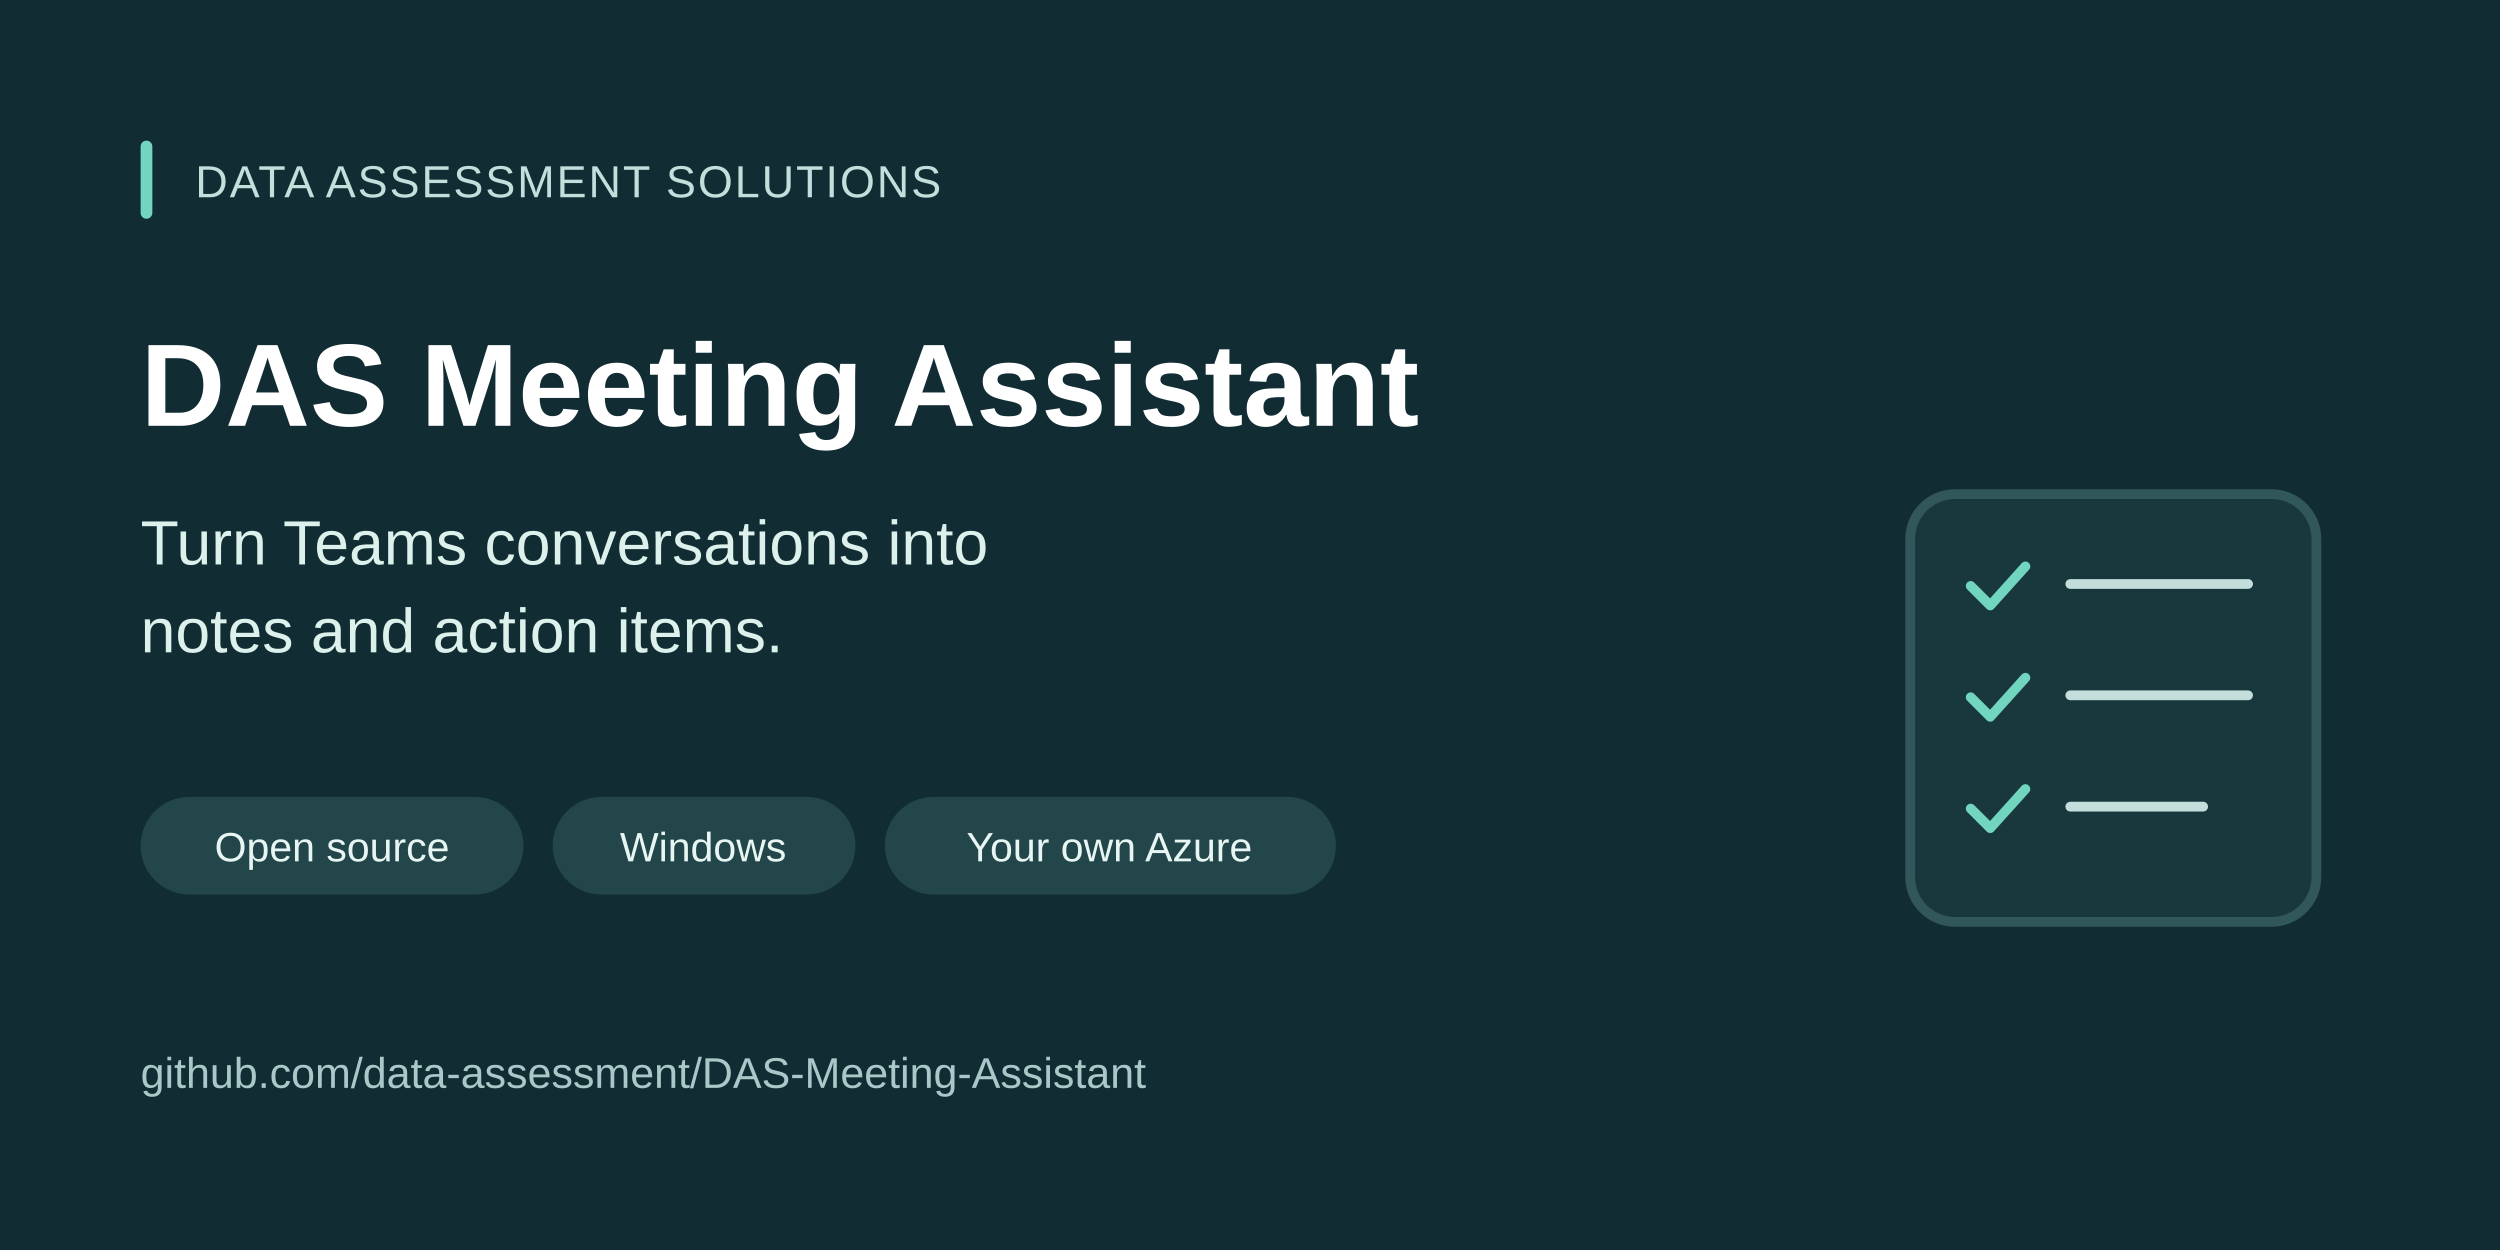
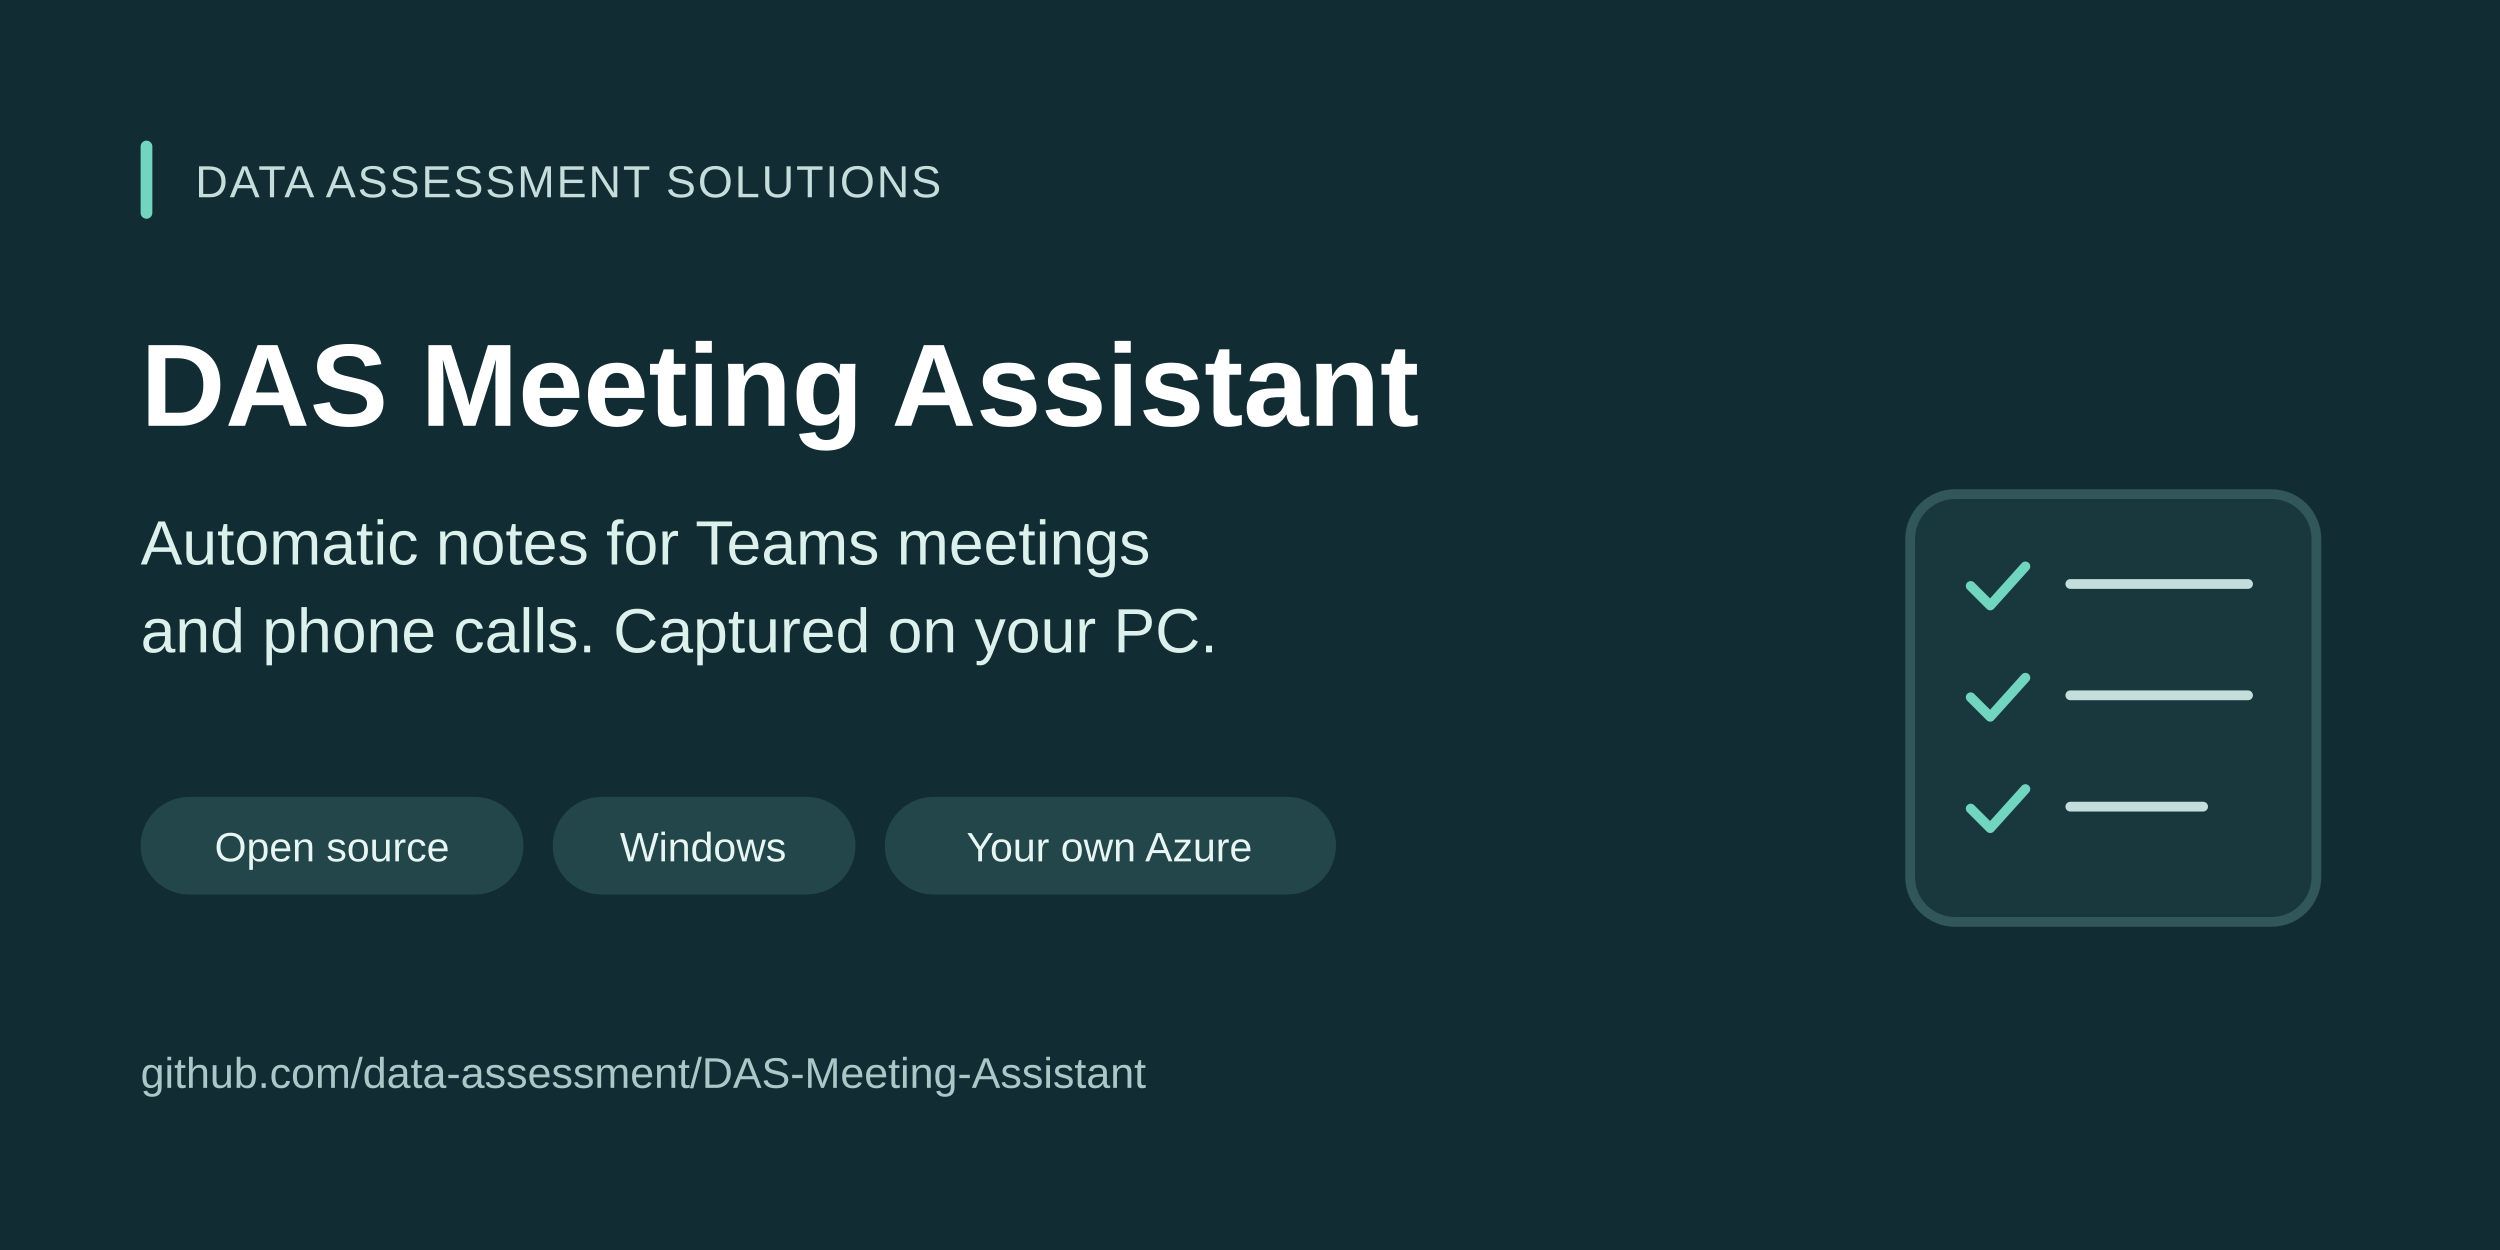
<svg xmlns="http://www.w3.org/2000/svg" width="1280" height="640" viewBox="0 0 1280 640" role="img" aria-labelledby="title desc">
  <rect width="1280" height="640" fill="#112c33" />
  <rect x="72" y="72" width="6" height="40" rx="3" fill="#72d5c0" />
  <g font-family="Segoe UI, Arial, sans-serif">
    <text x="100" y="101" fill="#c4dedc" font-size="23" letter-spacing="1">DATA ASSESSMENT SOLUTIONS</text>
    <text x="72" y="218" fill="#ffffff" font-size="60" font-weight="700">DAS Meeting Assistant</text>
-     <text x="72" y="289" fill="#dcf0ec" font-size="32">Turn Teams conversations into</text>
-     <text x="72" y="334" fill="#dcf0ec" font-size="32">notes and action items.</text>
+     <text x="72" y="289" fill="#dcf0ec" font-size="32">Automatic notes for Teams meetings</text>
+     <text x="72" y="334" fill="#dcf0ec" font-size="32">and phone calls. Captured on your PC.</text>
    <g transform="translate(72 408)">
      <rect width="196" height="50" rx="25" fill="#23464b" />
      <text x="98" y="33" text-anchor="middle" fill="#e7f6f2" font-size="21">Open source</text>
      <rect x="211" width="155" height="50" rx="25" fill="#23464b" />
      <text x="288" y="33" text-anchor="middle" fill="#e7f6f2" font-size="21">Windows</text>
      <rect x="381" width="231" height="50" rx="25" fill="#23464b" />
      <text x="496" y="33" text-anchor="middle" fill="#e7f6f2" font-size="21">Your own Azure</text>
    </g>
    <text x="72" y="557" fill="#abc8c8" font-size="22">github.com/data-assessment/DAS-Meeting-Assistant</text>
  </g>
  <g transform="translate(978 253)" fill="none" stroke="#72d5c0" stroke-width="5" stroke-linecap="round" stroke-linejoin="round">
    <rect x="0" y="0" width="208" height="219" rx="23" fill="#18383e" stroke="#31575b" />
    <path d="M31 47l10 10 18-20M31 104l10 10 18-20M31 161l10 10 18-20" />
    <path d="M82 46h91M82 103h91M82 160h68" stroke="#c4dedc" />
  </g>
</svg>
